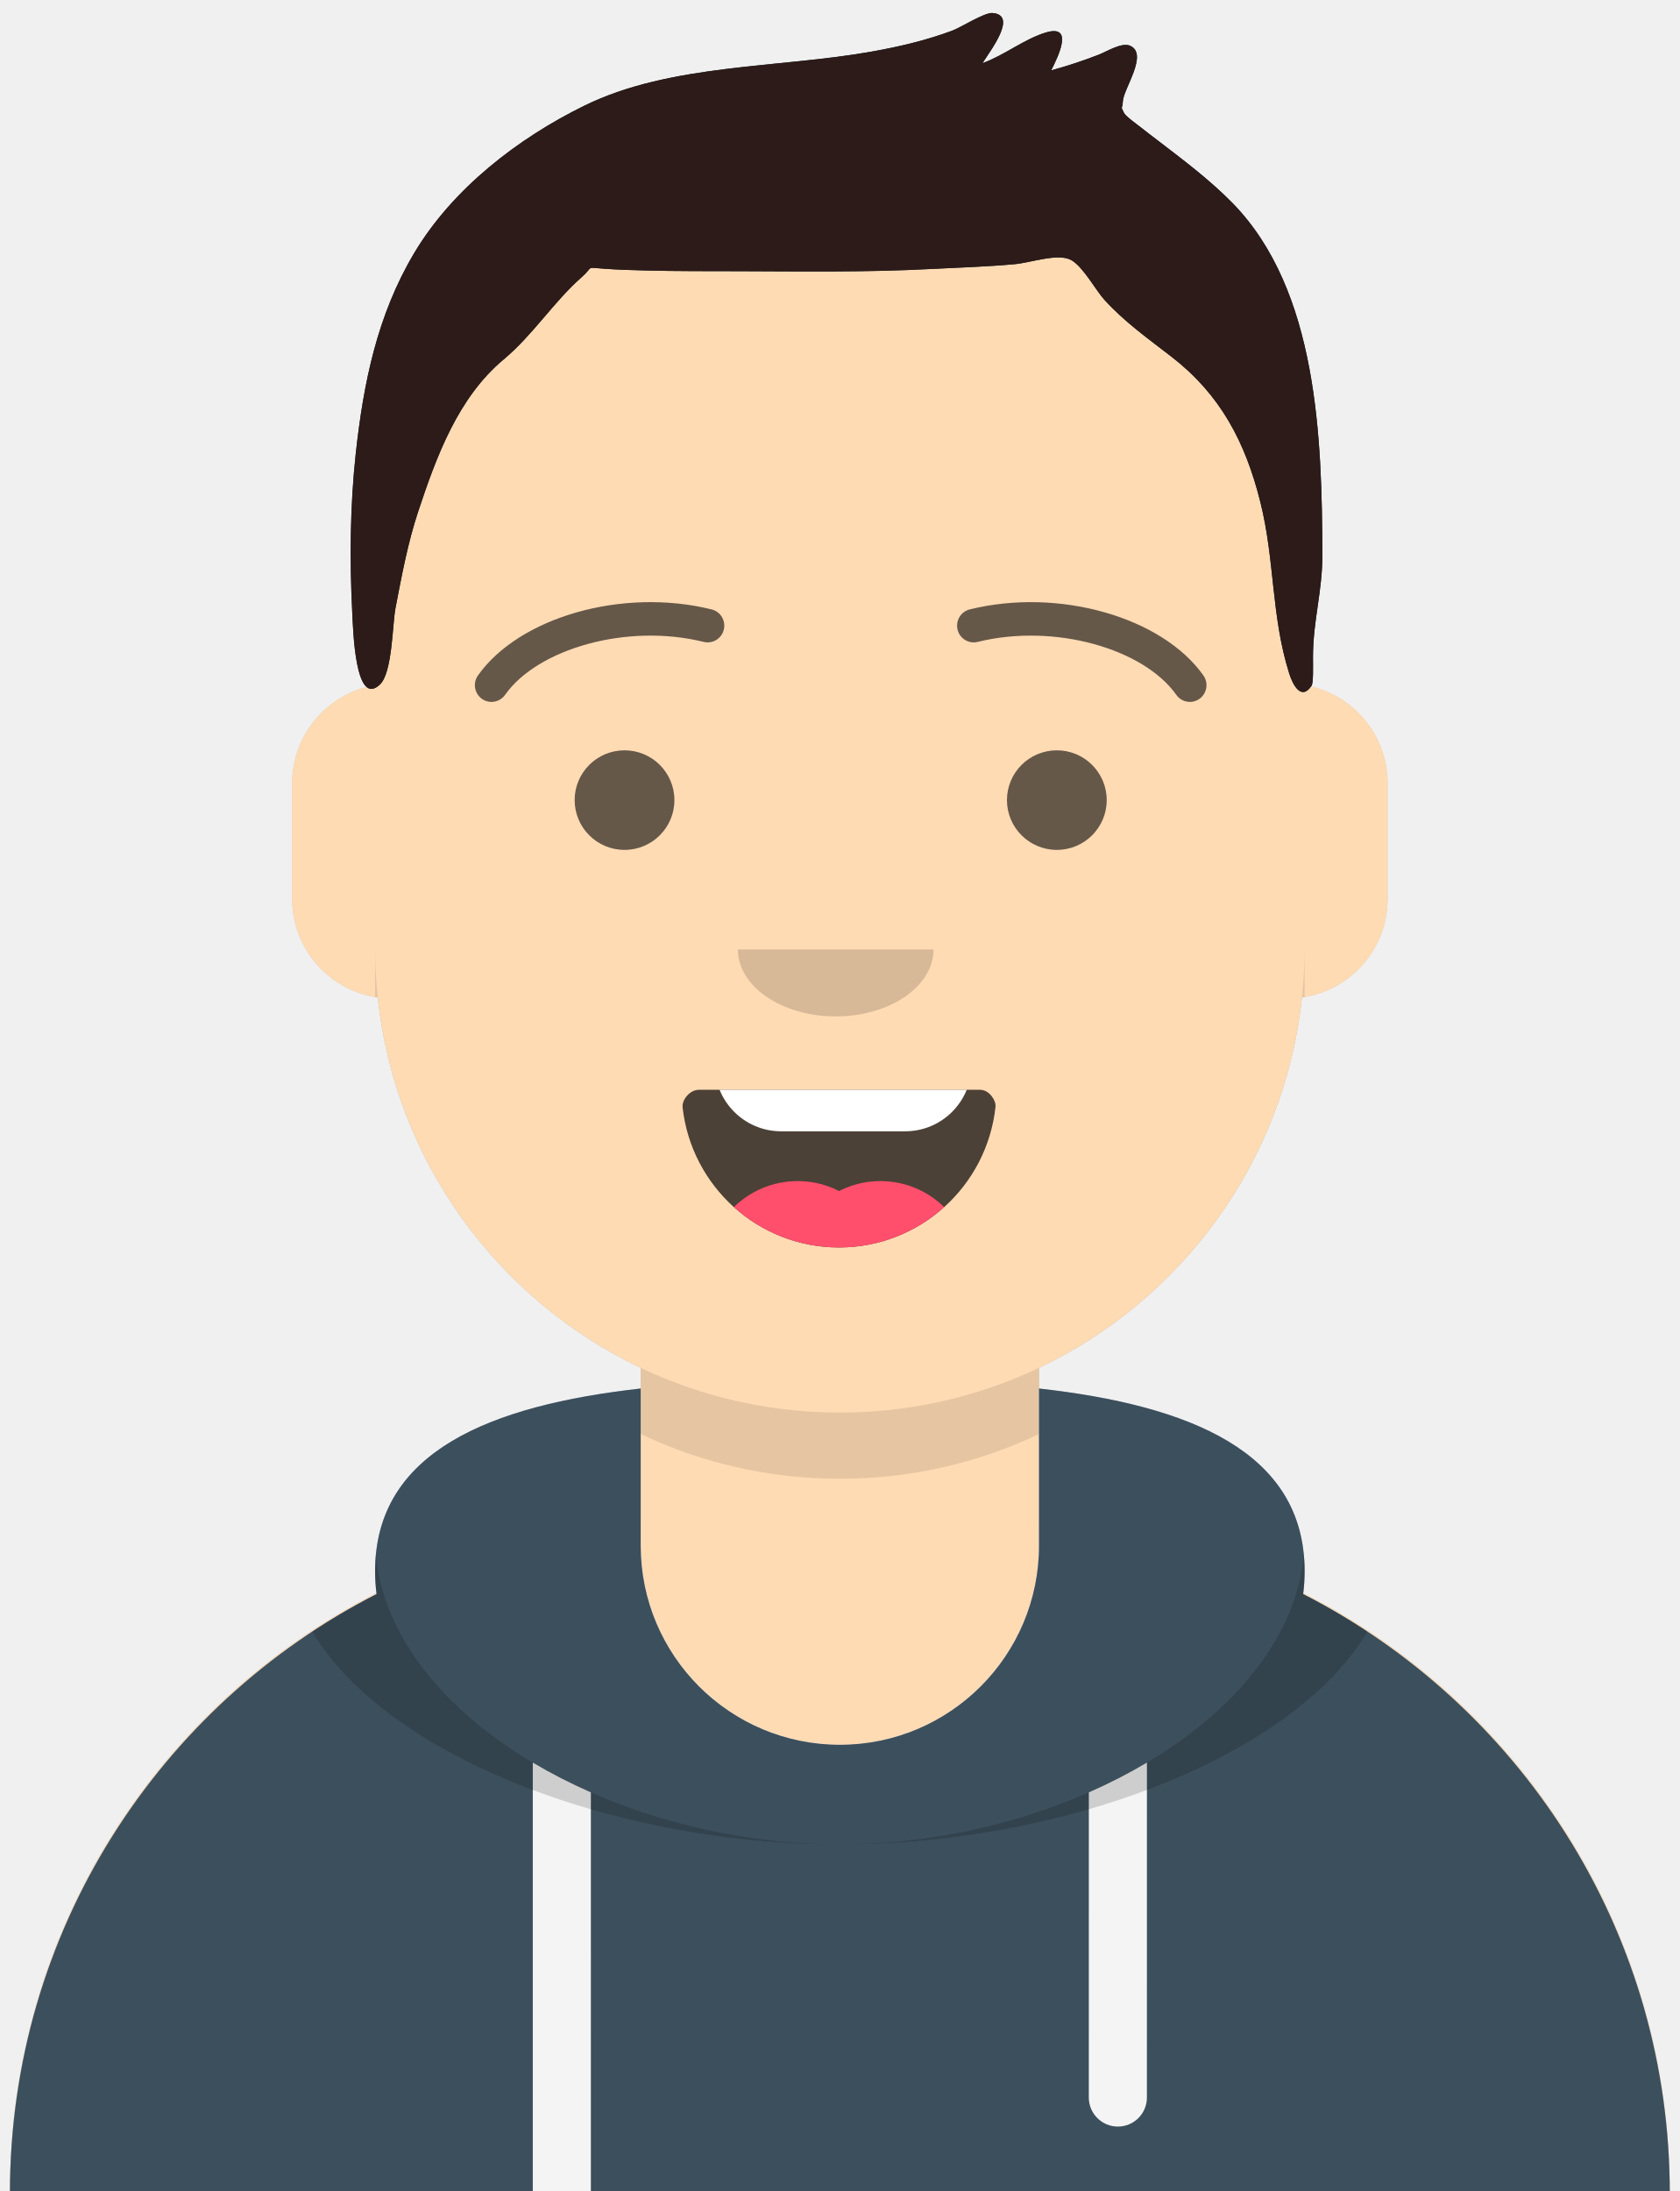
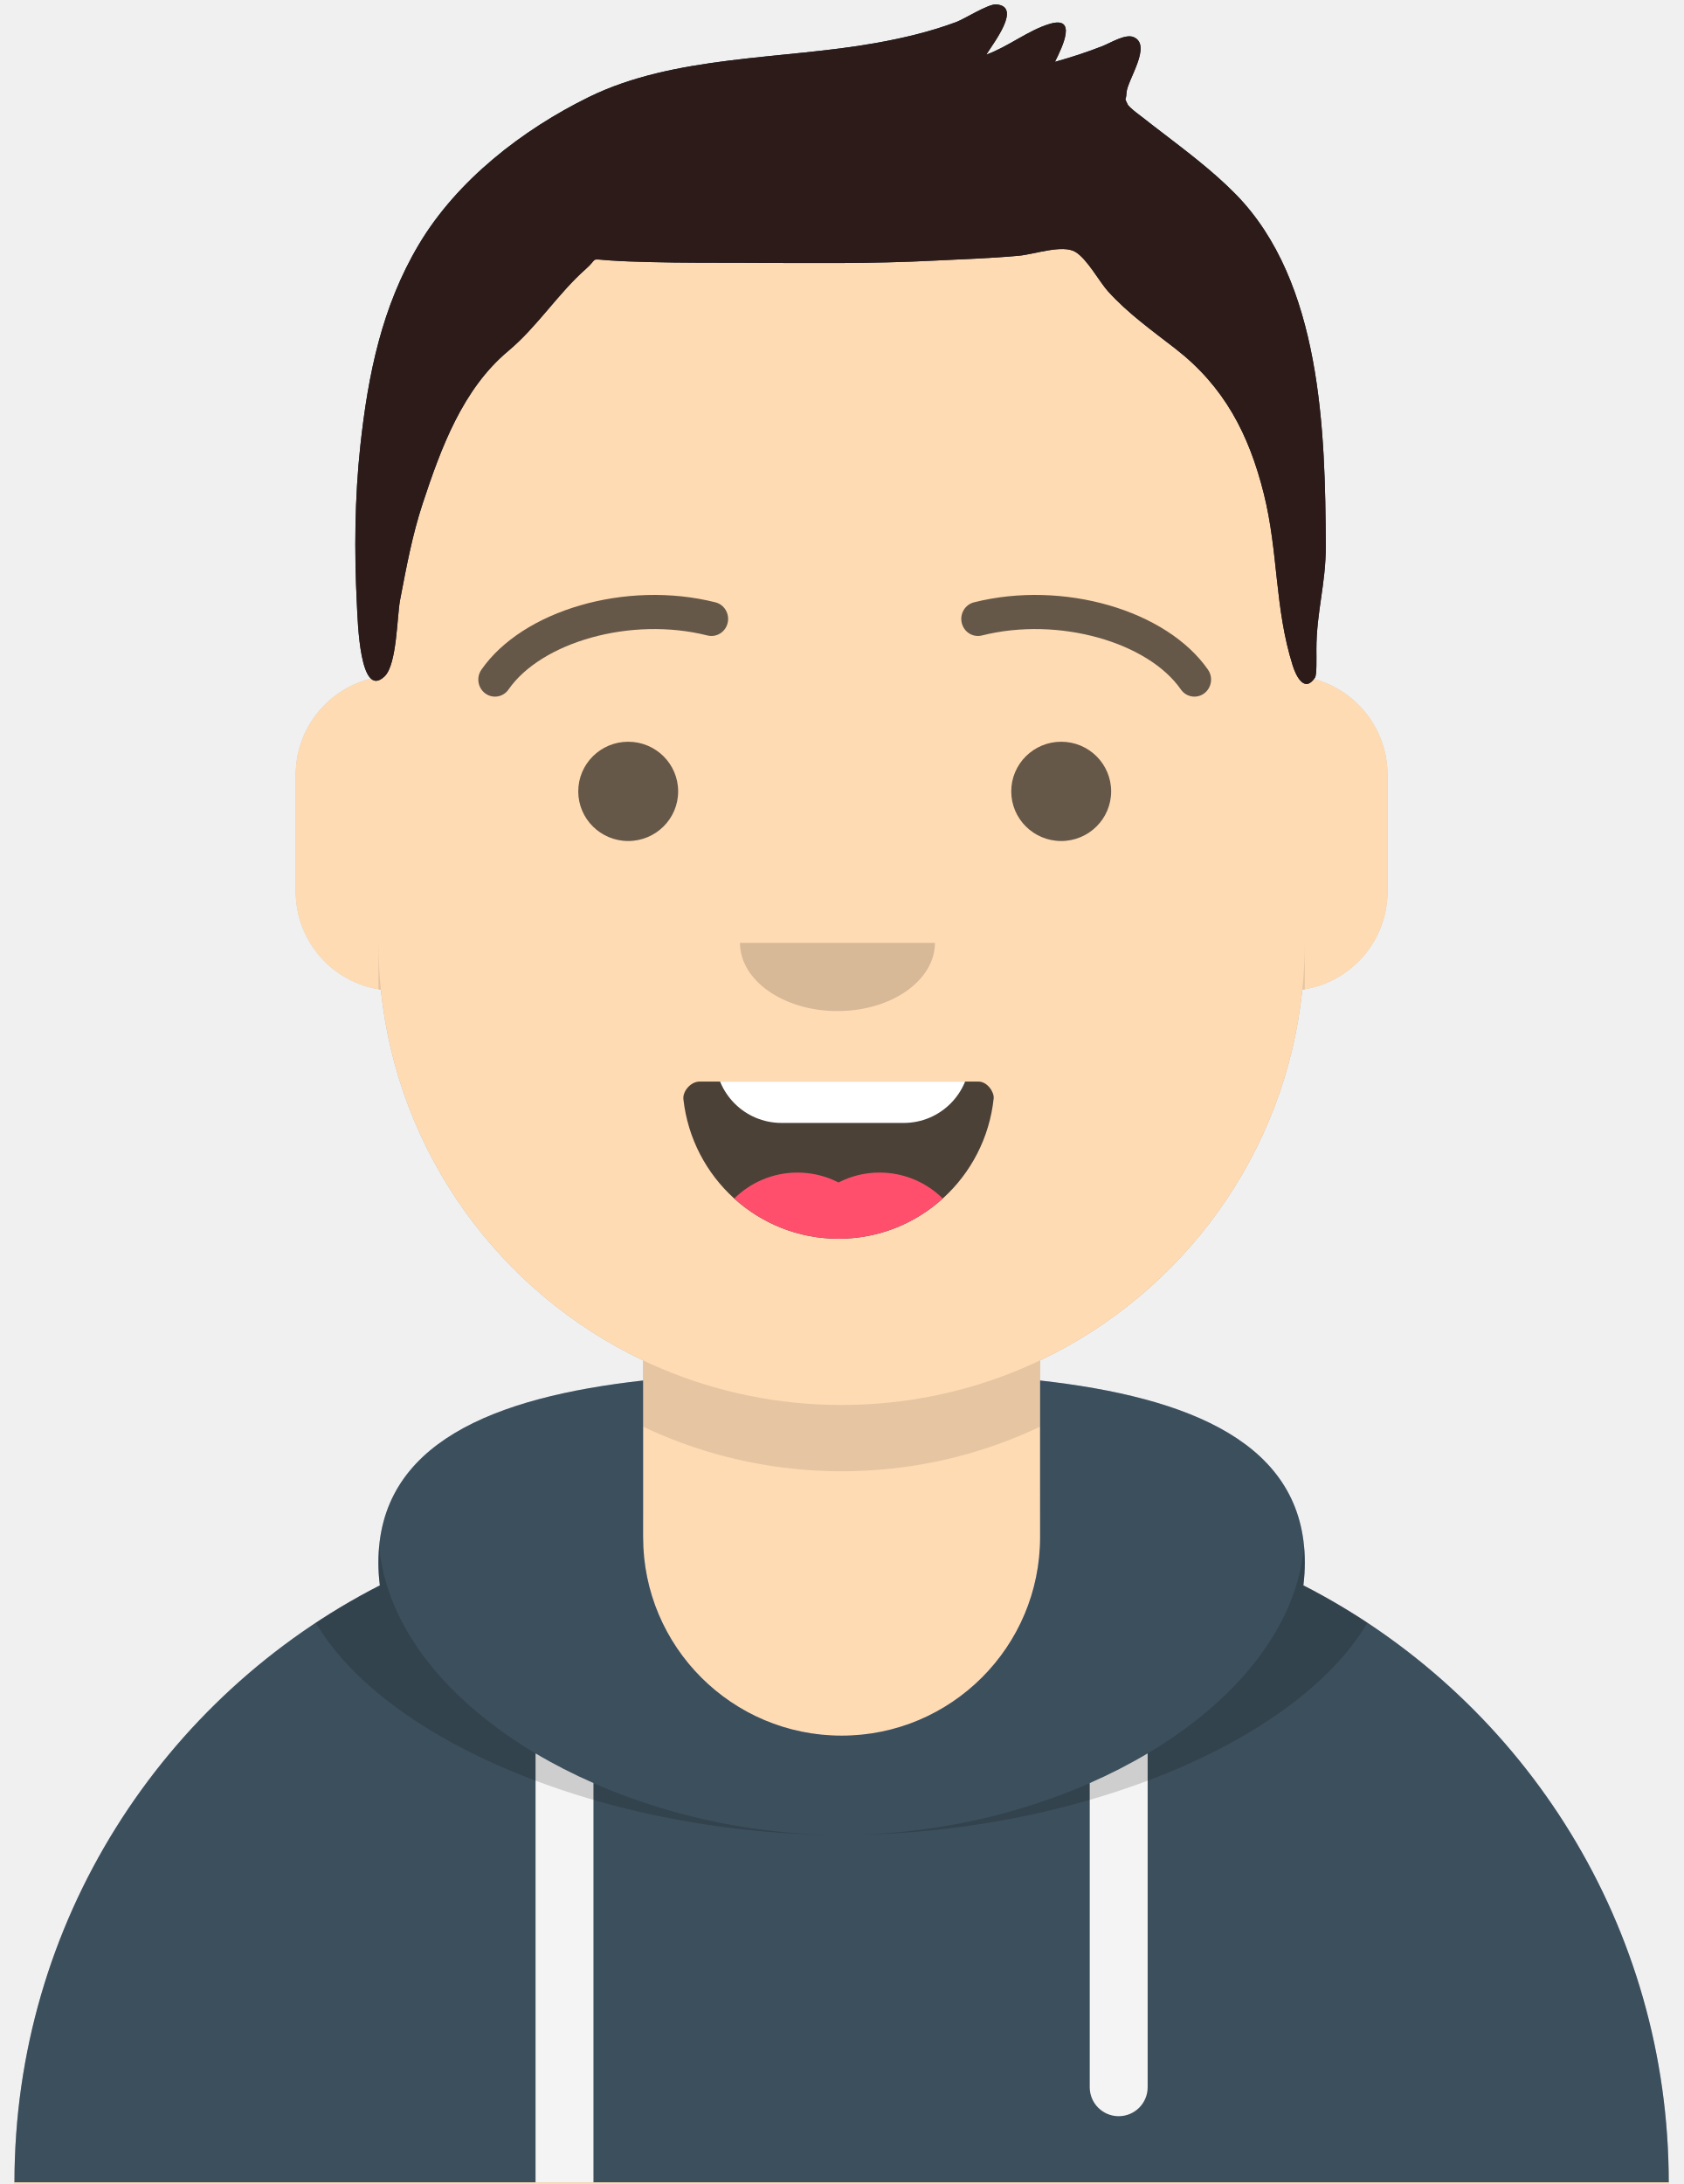
- <svg xmlns="http://www.w3.org/2000/svg" xmlns:xlink="http://www.w3.org/1999/xlink" width="92px" height="120px" viewBox="0 0 92 120" version="1.1">
+ <svg xmlns="http://www.w3.org/2000/svg" xmlns:xlink="http://www.w3.org/1999/xlink" width="74px" height="96px" viewBox="0 0 74 96" version="1.1">
  <defs>
-     <path d="M45.455,0 C59.513,-2.5824416e-15 70.909,11.396 70.909,25.455 L70.91,28.197 C73.489,28.63 75.455,30.874 75.455,33.576 L75.455,39.903 C75.455,42.655 73.415,44.932 70.765,45.304 C69.81,54.285 64.185,61.871 56.364,65.586 L56.364,73.997 C75.433,75.12 90.592,90.787 90.904,110.064 L90.909,110.671 L0,110.671 C-2.39467439e-15,91.117 15.276,75.131 34.545,73.997 L34.545,65.586 C26.724,61.871 21.099,54.285 20.144,45.303 C17.494,44.932 15.455,42.655 15.455,39.903 L15.455,33.576 C15.455,30.873 17.42,28.629 20,28.197 L20,25.455 C20,11.396 31.396,2.5824416e-15 45.455,0 Z" id="path-1" />
-     <path d="M85.455,15.944 C85.455,16.37 85.428,16.788 85.376,17.199 C97.125,23.206 105.222,35.342 105.45,49.391 L105.455,50 L14.545,50 C14.545,35.693 22.705,23.292 34.625,17.198 C34.572,16.788 34.545,16.37 34.545,15.944 C34.545,9.392 40.863,6.862 49.091,5.941 L49.091,14.545 C49.091,20.57 53.975,25.455 60,25.455 C66.025,25.455 70.909,20.57 70.909,14.545 L70.909,14.545 L70.909,5.941 C79.137,6.862 85.455,9.392 85.455,15.944 Z" id="path-3" />
-     <path d="M15.933,6.876 C16.413,11.191 20.065,14.545 24.5,14.545 C28.948,14.545 32.61,11.17 33.071,6.836 C33.108,6.488 32.72,5.909 32.232,5.909 C25.475,5.909 20.298,5.909 16.826,5.909 C16.336,5.909 15.885,6.445 15.933,6.876 Z" id="path-5" />
-     <rect id="path-7" x="0" y="0" width="120" height="127" />
-     <path d="M81.948,18.107 C80.693,16.828 79.235,15.742 77.817,14.653 C77.504,14.413 77.187,14.179 76.881,13.93 C76.811,13.873 76.099,13.365 76.014,13.178 C75.809,12.727 75.928,13.078 75.956,12.541 C75.992,11.861 77.381,9.942 76.344,9.502 C75.888,9.308 75.074,9.823 74.637,9.994 C73.781,10.327 72.915,10.611 72.03,10.855 C72.454,10.013 73.262,8.327 71.743,8.779 C70.56,9.13 69.457,10.034 68.268,10.459 C68.661,9.816 70.235,7.823 68.813,7.712 C68.37,7.677 67.083,8.505 66.606,8.681 C65.18,9.21 63.722,9.552 62.224,9.821 C57.13,10.736 51.174,10.475 46.461,12.788 C42.827,14.57 39.24,17.336 37.141,20.859 C35.118,24.254 34.361,27.969 33.938,31.859 C33.627,34.715 33.602,37.666 33.747,40.531 C33.795,41.47 33.9,45.797 35.268,44.487 C35.95,43.834 35.945,41.197 36.116,40.305 C36.458,38.529 36.787,36.745 37.356,35.026 C38.36,31.997 39.544,28.77 42.044,26.683 C43.648,25.345 44.775,23.535 46.31,22.185 C47,21.578 46.474,21.641 47.583,21.721 C48.327,21.774 49.076,21.795 49.822,21.814 C51.549,21.859 53.278,21.848 55.006,21.854 C58.484,21.866 61.946,21.915 65.421,21.734 C66.966,21.653 68.514,21.609 70.054,21.467 C70.915,21.387 72.441,20.837 73.15,21.257 C73.798,21.642 74.471,22.897 74.936,23.411 C76.036,24.626 77.347,25.554 78.633,26.55 C81.314,28.627 82.668,31.236 83.482,34.482 C84.293,37.716 84.066,40.716 85.07,43.899 C85.247,44.458 85.714,45.423 86.29,44.558 C86.397,44.398 86.369,43.515 86.369,43.007 C86.369,40.957 86.89,39.419 86.883,37.356 C86.858,31.082 86.654,22.901 81.948,18.107 Z" id="path-9" />
+     <path d="M36.364,0 C47.61,-2.06595328e-15 56.727,9.117 56.727,20.364 L56.728,22.646 C58.791,22.992 60.364,24.787 60.364,26.949 L60.364,32.065 C60.364,34.265 58.736,36.084 56.619,36.385 C55.879,43.601 51.369,49.701 45.091,52.683 L45.09,59.437 C60.355,60.392 72.473,72.952 72.723,88.398 L72.727,88.886 L0,88.886 C-1.91875456e-15,73.218 12.211,60.402 27.636,59.437 L27.636,52.683 C21.358,49.701 16.849,43.601 16.107,36.384 C13.991,36.084 12.364,34.264 12.364,32.065 L12.364,26.949 C12.364,24.787 13.936,22.992 16,22.646 L16,20.364 C16,9.117 25.117,2.06595328e-15 36.364,0 Z" id="path-1" />
+     <path d="M68.364,12.755 C68.364,13.096 68.342,13.43 68.301,13.758 C77.7,18.565 84.177,28.274 84.36,39.513 L84.364,40 L11.636,40 C11.636,28.555 18.164,18.634 27.7,13.758 C27.658,13.43 27.636,13.096 27.636,12.755 C27.636,7.514 32.691,5.49 39.273,4.753 L39.273,11.636 C39.273,16.456 43.18,20.364 48,20.364 C52.82,20.364 56.727,16.456 56.727,11.636 L56.727,11.636 L56.727,4.753 C63.309,5.489 68.364,7.514 68.364,12.755 Z" id="path-3" />
+     <path d="M12.681,5.501 C13.063,8.953 15.97,11.636 19.5,11.636 C23.04,11.636 25.955,8.936 26.322,5.469 C26.352,5.19 26.042,4.727 25.654,4.727 C20.276,4.727 16.155,4.727 13.392,4.727 C13.002,4.727 12.643,5.156 12.681,5.501 Z" id="path-5" />
+     <rect id="path-7" x="0" y="0" width="96" height="102" />
+     <path d="M65.694,14.542 C64.687,13.515 63.519,12.643 62.382,11.769 C62.132,11.576 61.877,11.388 61.632,11.188 C61.576,11.142 61.005,10.734 60.937,10.584 C60.772,10.222 60.868,10.504 60.89,10.072 C60.919,9.526 62.033,7.985 61.202,7.631 C60.836,7.476 60.184,7.89 59.833,8.026 C59.147,8.294 58.452,8.522 57.743,8.718 C58.083,8.042 58.731,6.688 57.513,7.05 C56.564,7.333 55.68,8.059 54.727,8.4 C55.042,7.884 56.304,6.283 55.164,6.194 C54.809,6.166 53.777,6.83 53.395,6.972 C52.251,7.397 51.083,7.672 49.882,7.888 C45.799,8.623 41.023,8.413 37.245,10.27 C34.333,11.702 31.457,13.924 29.774,16.753 C28.152,19.479 27.546,22.463 27.206,25.588 C26.957,27.881 26.937,30.251 27.053,32.553 C27.092,33.307 27.176,36.782 28.273,35.73 C28.819,35.205 28.815,33.087 28.953,32.371 C29.227,30.944 29.49,29.512 29.947,28.131 C30.751,25.698 31.7,23.107 33.705,21.431 C34.991,20.356 35.894,18.902 37.125,17.818 C37.678,17.33 37.256,17.381 38.145,17.445 C38.742,17.488 39.342,17.504 39.94,17.52 C41.324,17.556 42.711,17.547 44.095,17.552 C46.884,17.562 49.659,17.601 52.445,17.455 C53.683,17.39 54.925,17.355 56.159,17.241 C56.849,17.177 58.073,16.735 58.641,17.073 C59.16,17.382 59.7,18.39 60.073,18.803 C60.954,19.778 62.006,20.524 63.036,21.324 C65.186,22.992 66.271,25.087 66.924,27.694 C67.574,30.292 67.392,32.701 68.197,35.257 C68.338,35.707 68.713,36.481 69.175,35.787 C69.26,35.658 69.238,34.949 69.238,34.541 C69.238,32.895 69.656,31.659 69.65,30.002 C69.63,24.963 69.467,18.393 65.694,14.542 Z" id="path-9" />
  </defs>
  <g id="Page-1" stroke="none" stroke-width="1" fill="none" fill-rule="evenodd">
-     <g id="Main-Page---Artifact" transform="translate(-674, -221)">
-       <g id="Avatar" transform="translate(620, 16)">
-         <g transform="translate(0, 162)" id="Avataaar/Default">
-           <g transform="translate(40, 36)">
-             <g id="Body" stroke-width="1" fill-rule="evenodd" transform="translate(14.54546, 16.32857)">
+     <g id="Main-Page---Artifact" transform="translate(-683, -239)">
+       <g id="Avatar" transform="translate(644, 16)">
+         <g transform="translate(0, 192)" id="Avataaar/Default">
+           <g transform="translate(28, 25)">
+             <g id="Body" stroke-width="1" fill-rule="evenodd" transform="translate(11.63636, 13.11429)">
              <mask id="mask-2" fill="white">
                <use xlink:href="#path-1" />
              </mask>
              <use fill="#D0C6AC" xlink:href="#path-1" />
              <g id="Skin/👶🏽-03-Brown" mask="url(#mask-2)" fill="#FFDBB4">
-                 <g transform="translate(-14.54546, 0)" id="Color">
-                   <rect x="0" y="0" width="120" height="111" />
+                 <g transform="translate(-11.63636, 0)" id="Color">
+                   <rect x="0" y="0" width="96" height="89" />
                </g>
              </g>
-               <path d="M20,42.581 C20,56.639 31.396,68.036 45.455,68.036 C59.513,68.036 70.909,56.639 70.909,42.581 L70.909,42.581 L70.909,46.21 C70.909,60.268 59.513,71.664 45.455,71.664 C31.396,71.664 20,60.268 20,46.21 Z" id="Neck-Shadow" fill-opacity="0.1" fill="#000000" mask="url(#mask-2)" />
+               <path d="M16,34.279 C16,45.526 25.117,54.643 36.364,54.643 C47.61,54.643 56.727,45.526 56.727,34.279 L56.727,34.279 L56.727,37.194 C56.727,48.44 47.61,57.557 36.364,57.557 C25.117,57.557 16,48.44 16,37.194 Z" id="Neck-Shadow" fill-opacity="0.1" fill="#000000" mask="url(#mask-2)" />
            </g>
-             <g id="Clothing/Hoodie" transform="translate(0, 77.10714)">
+             <g id="Clothing/Hoodie" transform="translate(0, 61.92857)">
              <mask id="mask-4" fill="white">
                <use xlink:href="#path-3" />
              </mask>
              <use id="Hoodie" fill="#B7C1DB" fill-rule="evenodd" xlink:href="#path-3" />
              <g id="Color/Palette/Heather" mask="url(#mask-4)" fill="#3C4F5C" fill-rule="evenodd">
-                 <rect id="🖍Color" x="0" y="0" width="120" height="50" />
+                 <rect id="🖍Color" x="0" y="0" width="96" height="40" />
              </g>
-               <path d="M46.363,28.063 L46.364,50 L43.182,50 L43.182,26.432 C44.183,27.027 45.248,27.573 46.363,28.063 Z M76.819,26.432 L76.818,44.773 C76.818,45.651 76.106,46.364 75.227,46.364 C74.349,46.364 73.636,45.651 73.636,44.773 L73.637,28.063 C74.752,27.573 75.817,27.027 76.819,26.432 Z" id="Straps" fill="#F4F4F4" fill-rule="evenodd" mask="url(#mask-4)" />
-               <path d="M60,30.909 C72.809,30.909 85.455,23.395 85.455,14.126 C85.455,9.866 82.783,7.306 78.652,5.783 C85.495,7.077 90.227,9.655 90.227,14.685 C90.227,23.645 75.21,30.909 60,30.909 L60,30.909 Z M60,30.909 L59.544,30.907 C44.491,30.764 29.773,23.556 29.773,14.685 C29.773,9.655 34.506,7.077 41.349,5.783 C37.217,7.305 34.545,9.865 34.545,14.126 C34.545,23.395 47.191,30.909 60,30.909 Z" id="Shadow" fill-opacity="0.16" fill="#000000" fill-rule="evenodd" mask="url(#mask-4)" />
+               <path d="M37.091,22.45 L37.091,40 L34.545,40 L34.545,21.145 C35.346,21.622 36.199,22.058 37.091,22.45 Z M61.455,21.145 L61.455,35.818 C61.455,36.521 60.885,37.091 60.182,37.091 C59.479,37.091 58.909,36.521 58.909,35.818 L58.909,22.45 C59.802,22.058 60.654,21.622 61.455,21.145 Z" id="Straps" fill="#F4F4F4" fill-rule="evenodd" mask="url(#mask-4)" />
+               <path d="M48,24.727 C58.247,24.727 68.364,18.716 68.364,11.301 C68.364,7.895 66.229,5.847 62.928,4.629 C68.399,5.663 72.182,7.726 72.182,11.748 C72.182,18.916 60.168,24.727 48,24.727 L48,24.727 Z M48,24.727 L47.612,24.725 C35.578,24.603 23.818,18.84 23.818,11.748 C23.818,7.725 27.602,5.663 33.074,4.628 C29.771,5.847 27.636,7.894 27.636,11.301 C27.636,18.716 37.753,24.727 48,24.727 Z" id="Shadow" fill-opacity="0.16" fill="#000000" fill-rule="evenodd" mask="url(#mask-4)" />
            </g>
-             <g id="Face" stroke-width="1" fill-rule="evenodd" transform="translate(34.54545, 37.19286)">
-               <g id="Mouth/Smile" transform="translate(0.909091, 23.58571)">
+             <g id="Face" stroke-width="1" fill-rule="evenodd" transform="translate(27.63636, 29.87143)">
+               <g id="Mouth/Smile" transform="translate(0.727273, 18.94286)">
                <mask id="mask-6" fill="white">
                  <use xlink:href="#path-5" />
                </mask>
                <use id="Mouth" fill-opacity="0.7" fill="#000000" fill-rule="evenodd" xlink:href="#path-5" />
-                 <path d="M21.331,0.909 L28.123,0.909 C30.131,0.909 31.759,2.537 31.759,4.545 C31.759,6.554 30.131,8.182 28.123,8.182 L21.331,8.182 C19.322,8.182 17.694,6.554 17.694,4.545 C17.694,2.537 19.322,0.909 21.331,0.909 Z" id="Teeth" fill="#FFFFFF" fill-rule="evenodd" mask="url(#mask-6)" />
+                 <path d="M16.992,0.727 L22.369,0.727 C23.975,0.727 25.278,2.03 25.278,3.636 C25.278,5.243 23.975,6.545 22.369,6.545 L16.992,6.545 C15.386,6.545 14.083,5.243 14.083,3.636 C14.083,2.03 15.386,0.727 16.992,0.727 Z" id="Teeth" fill="#FFFFFF" fill-rule="evenodd" mask="url(#mask-6)" />
                <g id="Tongue" stroke-width="1" fill-rule="evenodd" mask="url(#mask-6)" fill="#FF4F6D">
-                   <g transform="translate(17.24074, 10.90909)">
-                     <ellipse cx="4.991" cy="5" rx="4.991" ry="5" />
-                     <ellipse cx="9.528" cy="5" rx="4.991" ry="5" />
+                   <g transform="translate(13.72222, 8.727273)">
+                     <ellipse cx="3.972" cy="4" rx="3.972" ry="4" />
+                     <ellipse cx="7.583" cy="4" rx="3.972" ry="4" />
                  </g>
                </g>
              </g>
-               <g id="Nose/Default" transform="translate(12.72727, 18.14286)" fill="#000000" fill-opacity="0.16">
-                 <path d="M7.143,3.667 C7.143,5.692 9.541,7.333 12.5,7.333 L12.5,7.333 C15.459,7.333 17.857,5.692 17.857,3.667" id="Nose" />
+               <g id="Nose/Default" transform="translate(10.18182, 14.57143)" fill="#000000" fill-opacity="0.16">
+                 <path d="M5.714,3 C5.714,4.657 7.633,6 10,6 L10,6 C12.367,6 14.286,4.657 14.286,3" id="Nose" />
              </g>
-               <g id="Eyes/Default-😀" transform="translate(0, 3.628571)" fill="#000000" fill-opacity="0.6">
-                 <ellipse id="Eye" cx="13.661" cy="10" rx="2.732" ry="2.727" />
-                 <ellipse id="Eye" cx="37.339" cy="10" rx="2.732" ry="2.727" />
+               <g id="Eyes/Default-😀" transform="translate(0, 2.914286)" fill="#000000" fill-opacity="0.6">
+                 <ellipse id="Eye" cx="10.982" cy="8" rx="2.196" ry="2.182" />
+                 <ellipse id="Eye" cx="30.018" cy="8" rx="2.196" ry="2.182" />
              </g>
              <g id="Eyebrow/Outline/Default" fill="#000000" fill-opacity="0.6">
-                 <g id="I-Browse" transform="translate(5.464286, 2.75)">
-                   <path d="M1.653,5.114 C3.436,2.59 8.323,1.174 12.533,2.214 C13.021,2.335 13.514,2.034 13.634,1.543 C13.754,1.051 13.456,0.555 12.967,0.434 C8.078,-0.775 2.419,0.865 0.168,4.052 C-0.123,4.465 -0.027,5.037 0.383,5.331 C0.793,5.624 1.362,5.527 1.653,5.114 Z" id="Eyebrow" fill-rule="nonzero" />
-                   <path d="M28.064,5.114 C29.846,2.59 34.734,1.174 38.944,2.214 C39.432,2.335 39.925,2.034 40.045,1.543 C40.165,1.051 39.866,0.555 39.378,0.434 C34.489,-0.775 28.83,0.865 26.579,4.052 C26.288,4.465 26.384,5.037 26.794,5.331 C27.204,5.624 27.772,5.527 28.064,5.114 Z" id="Eyebrow" fill-rule="nonzero" transform="translate(33.24114, 2.767966) scale(-1, 1) translate(-33.24114, -2.767966) " />
+                 <g id="I-Browse" transform="translate(4.392857, 2.25)">
+                   <path d="M1.329,4.184 C2.762,2.119 6.691,0.96 10.075,1.812 C10.468,1.91 10.865,1.664 10.961,1.262 C11.057,0.86 10.817,0.454 10.425,0.355 C6.494,-0.634 1.945,0.708 0.135,3.316 C-0.099,3.653 -0.022,4.121 0.308,4.361 C0.638,4.601 1.095,4.522 1.329,4.184 Z" id="Eyebrow" fill-rule="nonzero" />
+                   <path d="M22.561,4.184 C23.994,2.119 27.923,0.96 31.308,1.812 C31.7,1.91 32.097,1.664 32.193,1.262 C32.29,0.86 32.049,0.454 31.657,0.355 C27.726,-0.634 23.177,0.708 21.367,3.316 C21.133,3.653 21.211,4.121 21.54,4.361 C21.87,4.601 22.327,4.522 22.561,4.184 Z" id="Eyebrow" fill-rule="nonzero" transform="translate(26.72327, 2.264699) scale(-1, 1) translate(-26.72327, -2.264699) " />
                </g>
              </g>
            </g>
            <g id="Top" stroke-width="1" fill-rule="evenodd">
              <mask id="mask-8" fill="white">
                <use xlink:href="#path-7" />
              </mask>
              <g id="Mask" />
              <g id="Top/Short-Hair/Short-Flat" mask="url(#mask-8)">
-                 <g transform="translate(-0.454545, 0)">
-                   <g id="Facial-Hair/-Blank" stroke="none" fill="none" transform="translate(22.28947, 32.65714)" />
+                 <g transform="translate(-0.363636, 0)">
+                   <g id="Facial-Hair/-Blank" stroke="none" fill="none" transform="translate(17.86842, 26.22857)" />
                  <mask id="mask-10" fill="white">
                    <use xlink:href="#path-9" />
                  </mask>
                  <use id="Short-Hair" stroke="none" fill="#1F3140" fill-rule="evenodd" xlink:href="#path-9" />
                  <g id="Color/Hair/Black" stroke="none" fill="none" mask="url(#mask-10)" fill-rule="evenodd">
-                     <g transform="translate(0.454887, 0)" fill="#2C1B18" id="Color">
-                       <rect x="0" y="0" width="120" height="127" />
+                     <g transform="translate(0.364662, 0)" fill="#2C1B18" id="Color">
+                       <rect x="0" y="0" width="96" height="102" />
                    </g>
                  </g>
                  <g id="Top/_Resources/Blank" stroke="none" fill="none" mask="url(#mask-10)">
-                     <g transform="translate(28.20301, 38.55357)" />
+                     <g transform="translate(22.60902, 30.96429)" />
                  </g>
                </g>
              </g>
            </g>
          </g>
        </g>
      </g>
    </g>
  </g>
</svg>
